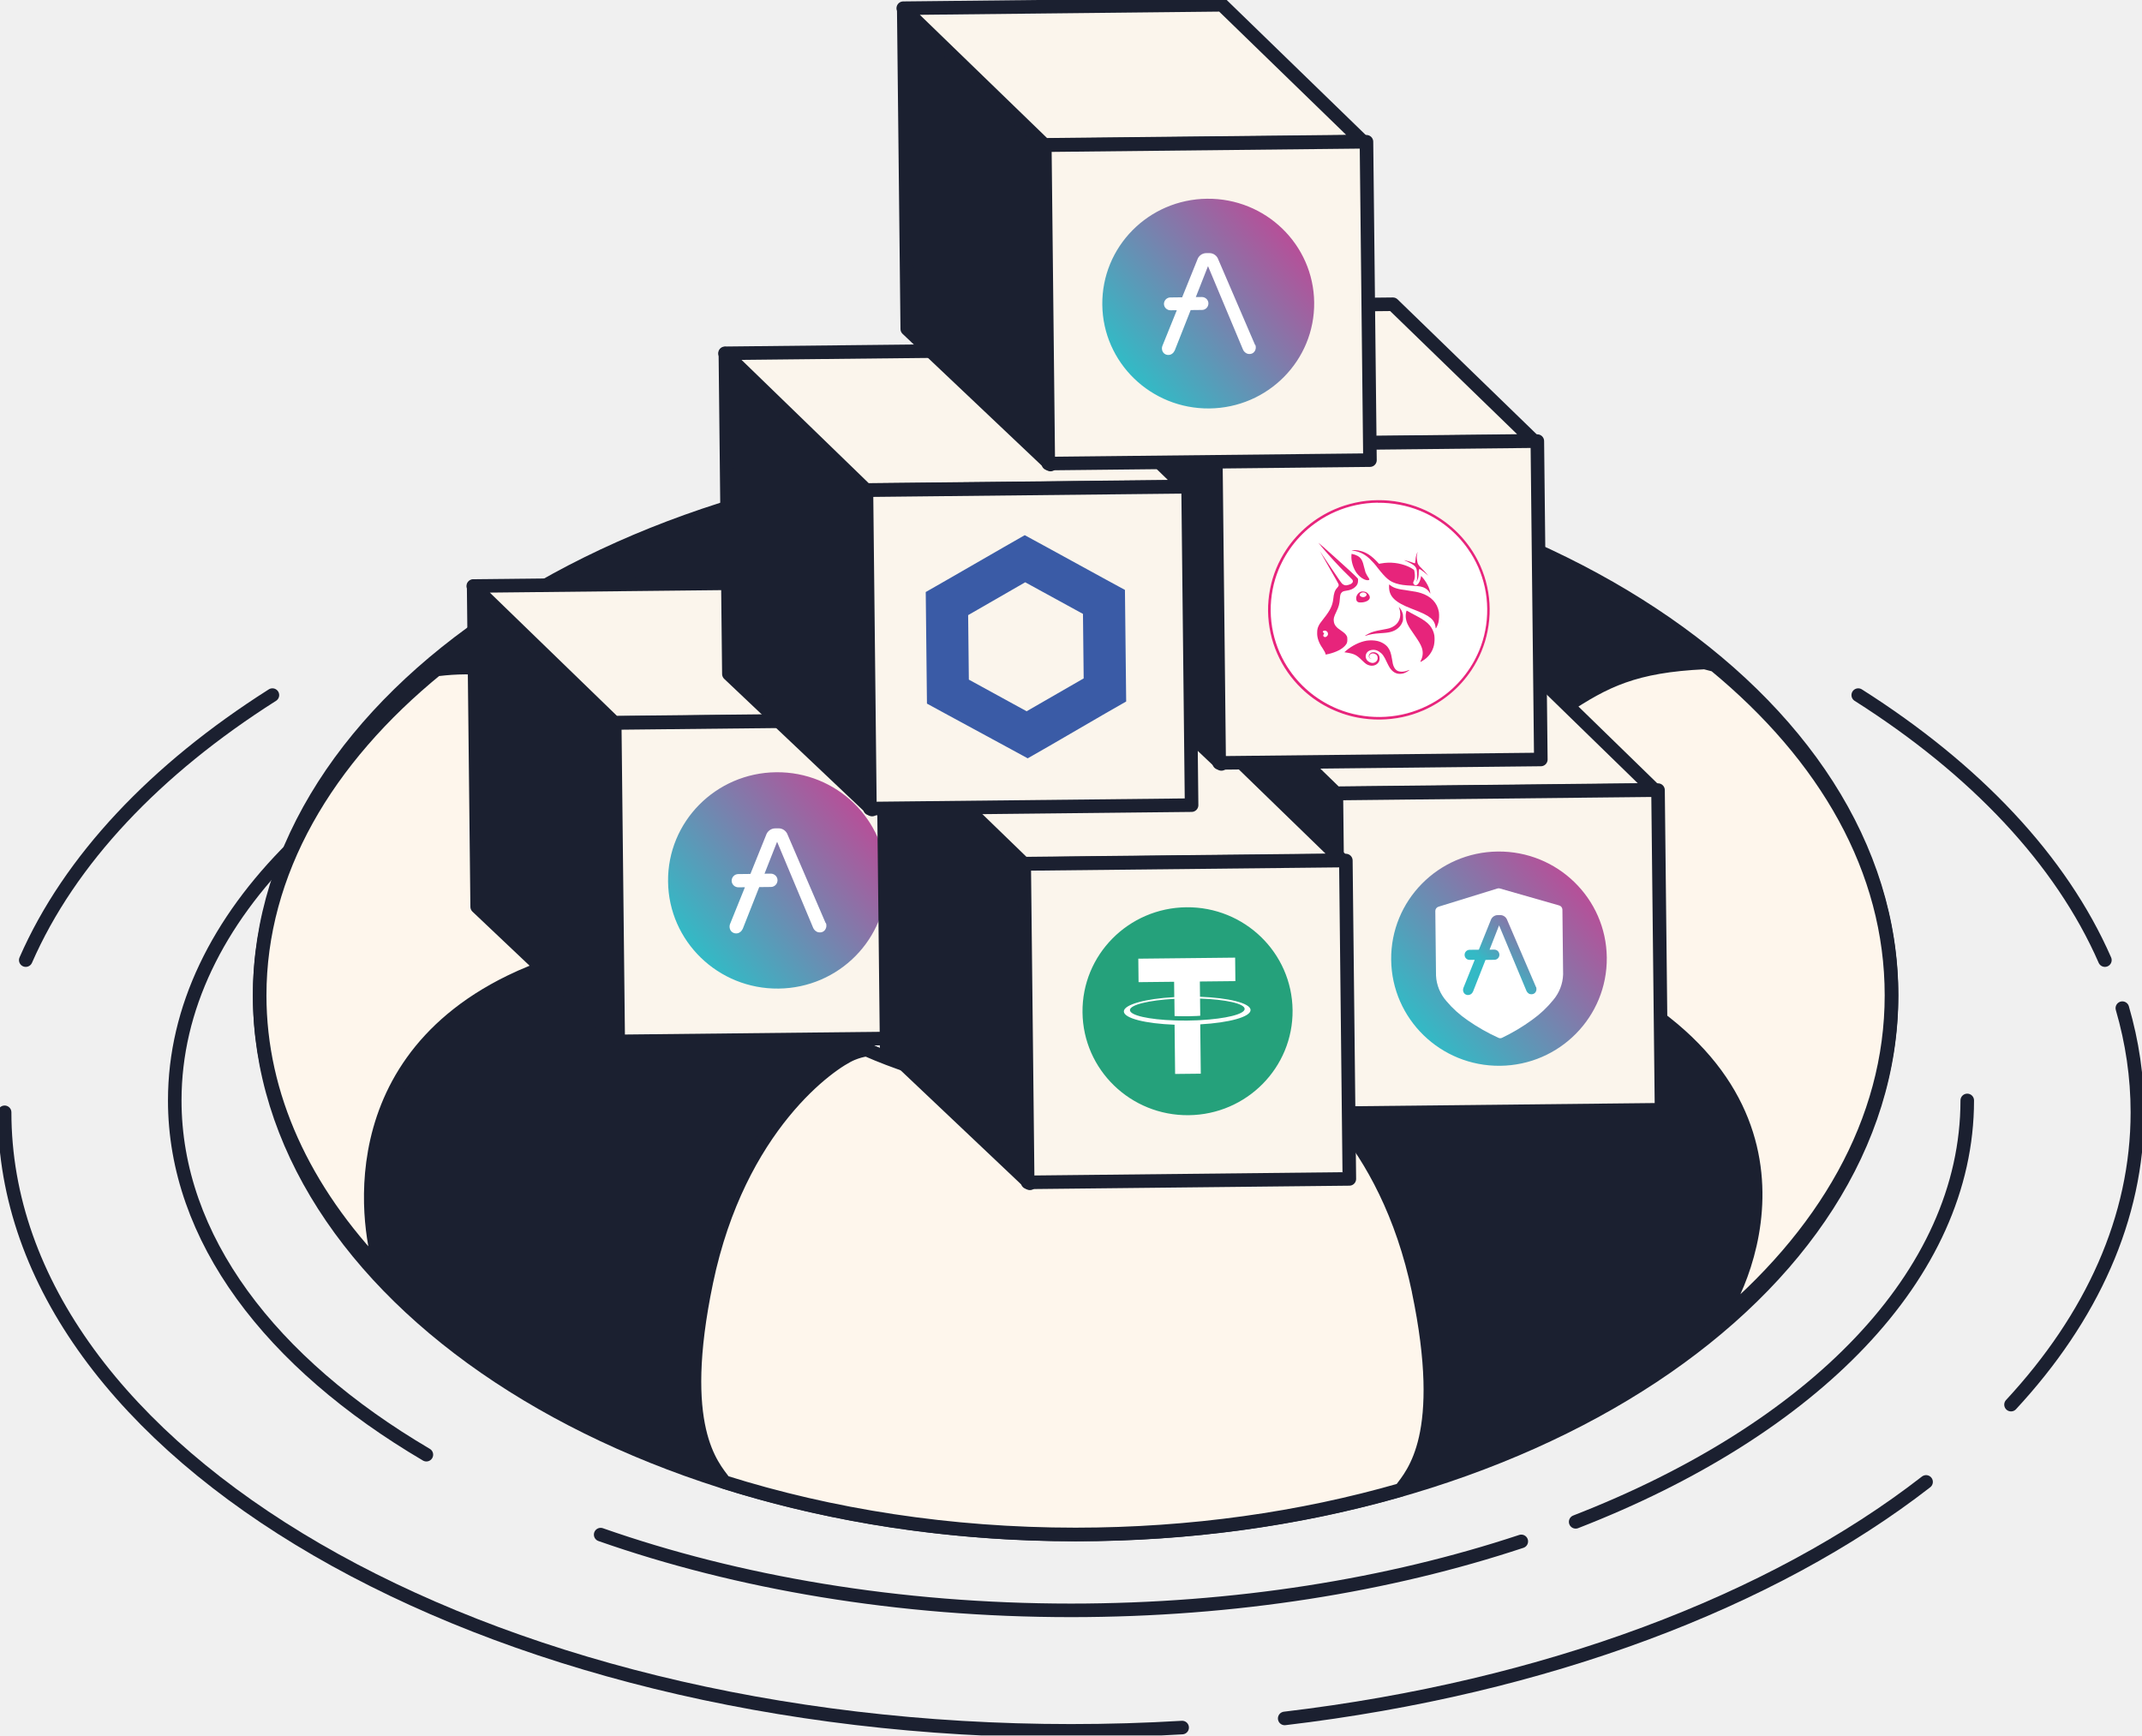
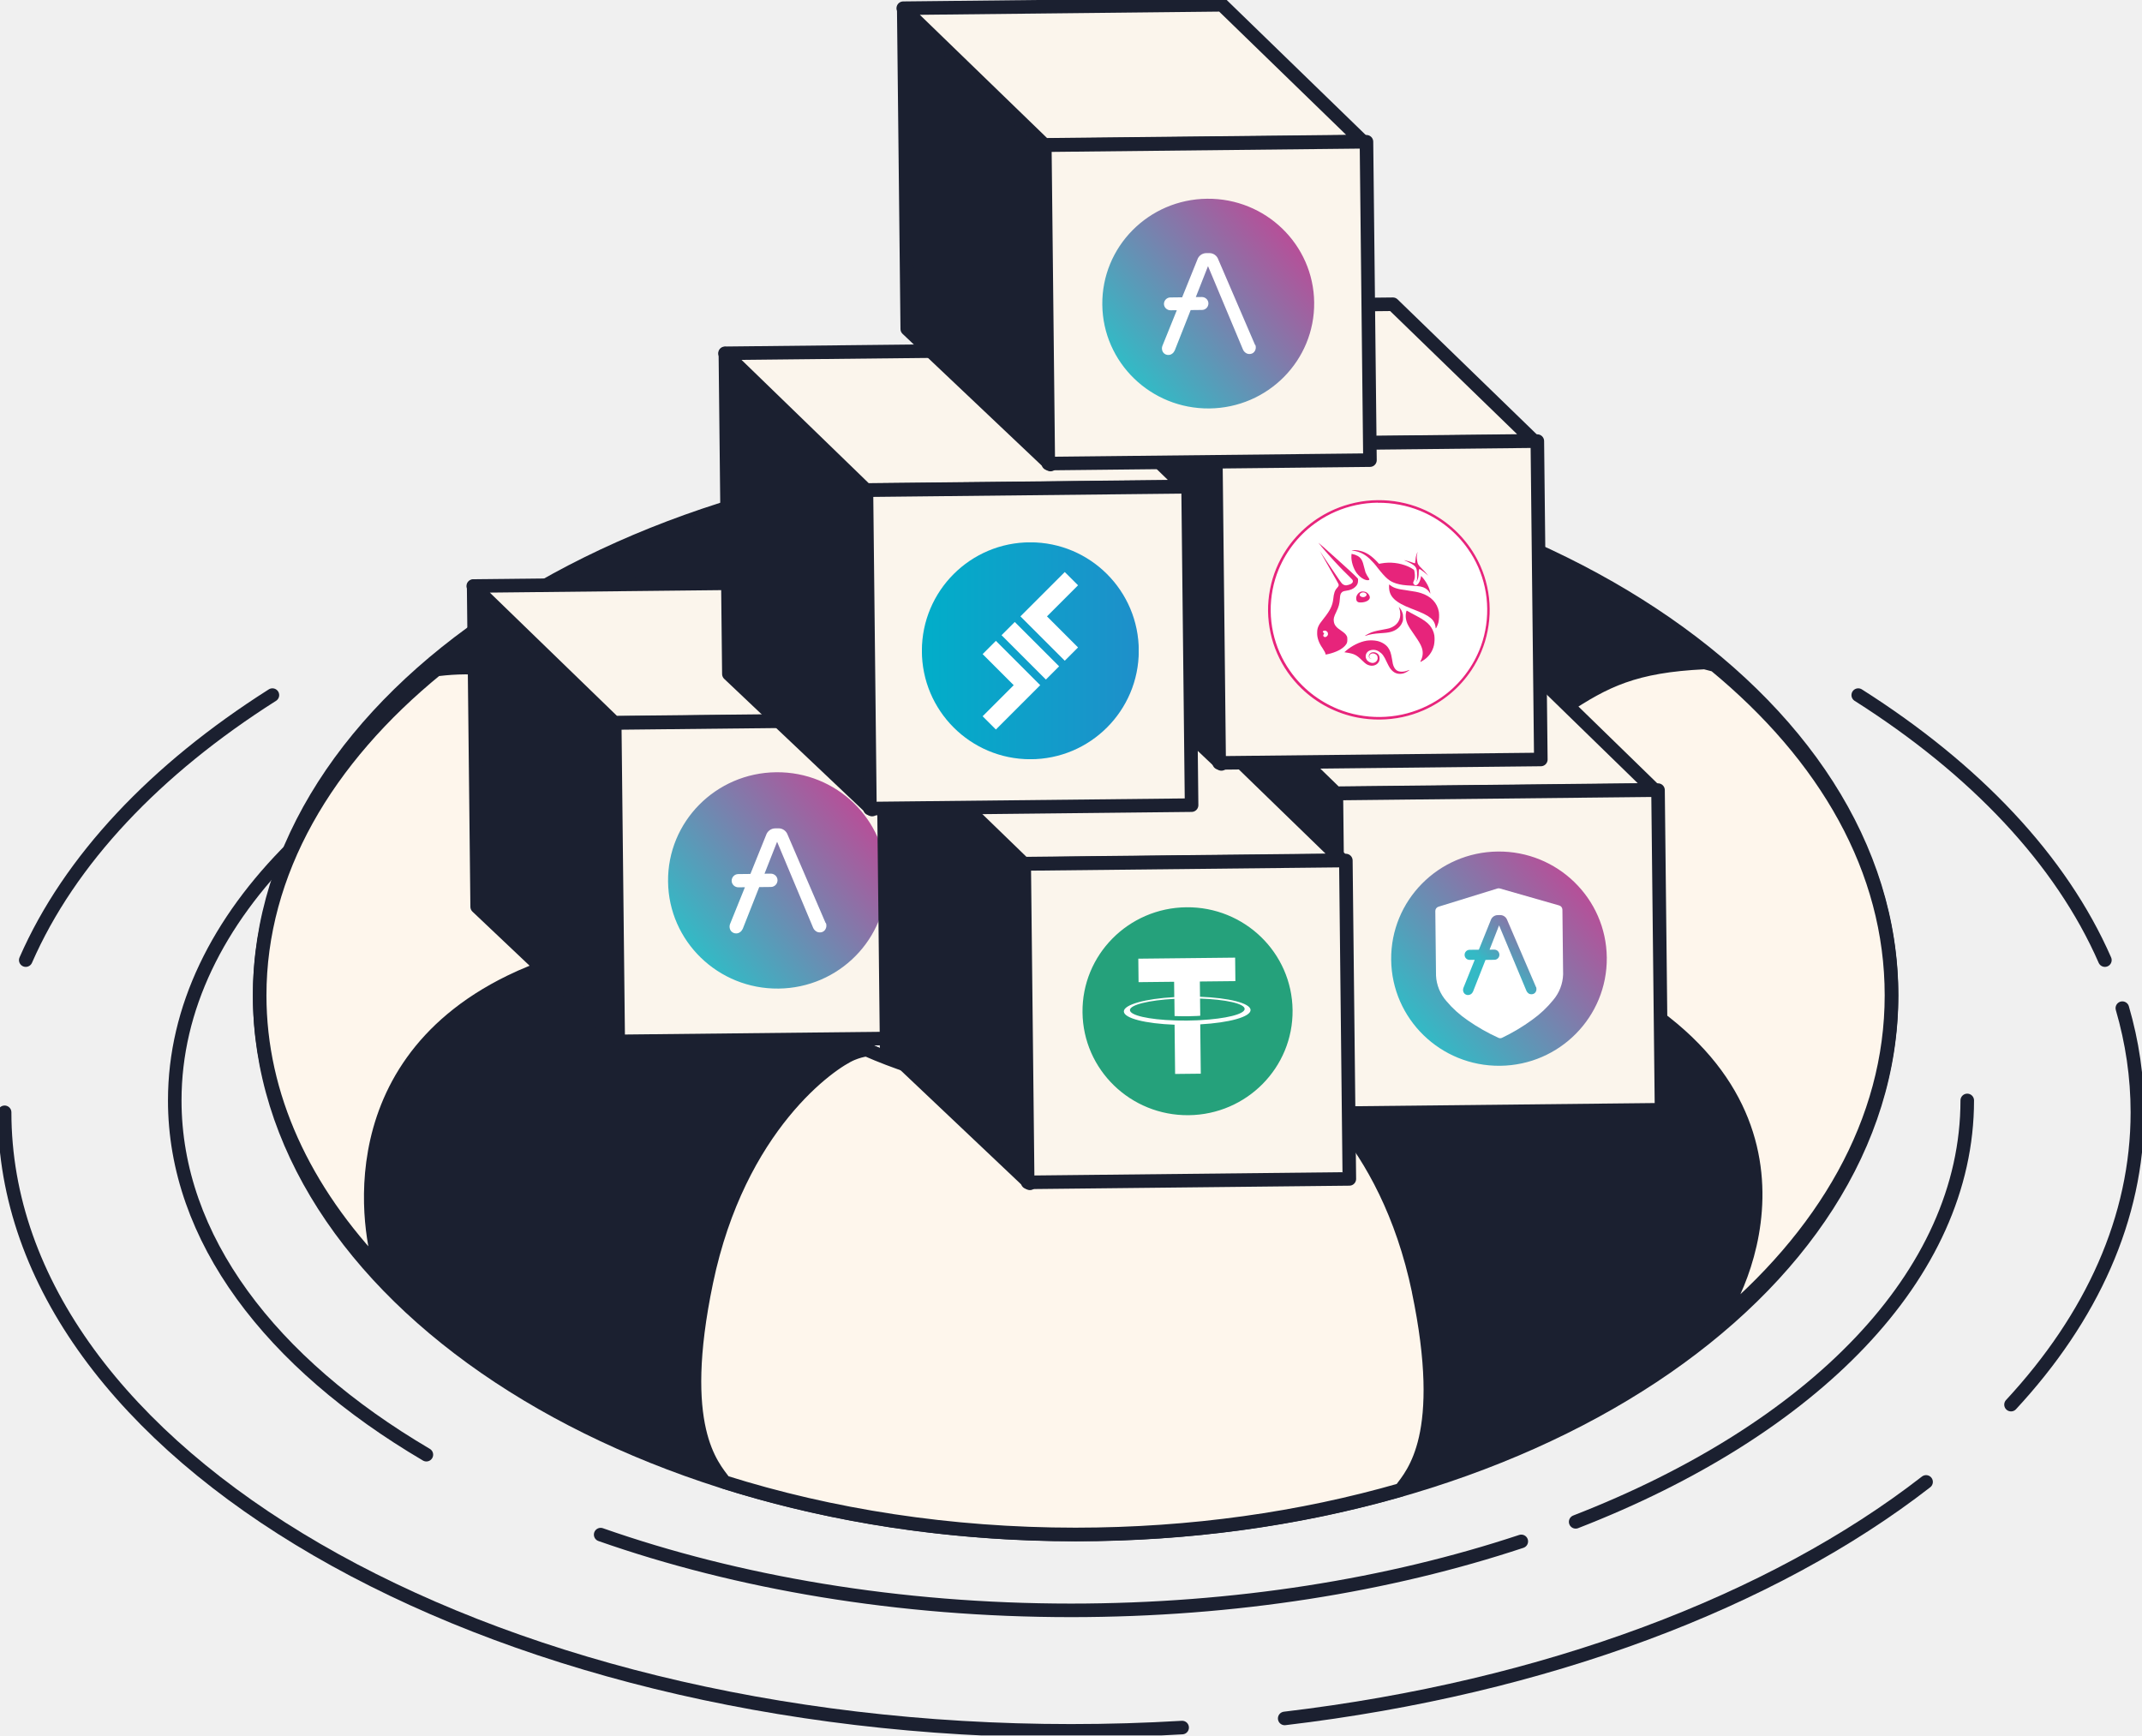
<svg xmlns="http://www.w3.org/2000/svg" width="158" height="128" viewBox="0 0 158 128" fill="none">
  <g clip-path="url(#clip0_130_876)">
    <path d="M87.198 127.421C84.502 127.582 81.765 127.663 79 127.663C35.558 127.663 0.341 107.241 0.341 82.041" stroke="#1B2030" stroke-linecap="round" stroke-linejoin="round" />
    <path d="M142.073 109.302C130.729 118.115 114.026 124.469 94.763 126.747" stroke="#1B2030" stroke-linecap="round" stroke-linejoin="round" />
    <path d="M156.55 74.359C157.278 76.859 157.66 79.426 157.66 82.041C157.66 89.837 154.289 97.181 148.338 103.602" stroke="#1B2030" stroke-linecap="round" stroke-linejoin="round" />
    <path d="M137.069 51.269C145.682 56.733 152.028 63.417 155.263 70.815" stroke="#1B2030" stroke-linecap="round" stroke-linejoin="round" />
    <path d="M20.094 51.269C11.48 56.733 5.134 63.417 1.9 70.815" stroke="#1B2030" stroke-linecap="round" stroke-linejoin="round" />
    <path d="M31.451 107.294C19.958 100.53 12.89 91.319 12.89 81.165C12.89 74.366 16.063 67.986 21.612 62.481" stroke="#1B2030" stroke-linecap="round" stroke-linejoin="round" />
    <path d="M112.215 113.689C102.458 116.923 91.107 118.776 79 118.776C66.274 118.776 54.392 116.727 44.307 113.19" stroke="#1B2030" stroke-linecap="round" stroke-linejoin="round" />
    <path d="M145.11 81.165C145.11 94.081 133.664 105.475 116.226 112.247" stroke="#1B2030" stroke-linecap="round" stroke-linejoin="round" />
    <path d="M79.341 33.649C46.098 33.649 19.154 51.451 19.154 73.416C19.154 95.382 46.098 113.183 79.341 113.183C112.583 113.183 139.527 95.382 139.527 73.416C139.527 51.451 112.583 33.649 79.341 33.649ZM79.341 80.632C66.389 80.632 55.897 73.942 55.897 70.822C55.897 67.703 66.396 61.012 79.341 61.012C92.285 61.012 102.785 67.682 102.785 70.822C102.785 73.672 92.285 80.632 79.341 80.632Z" fill="#1B2030" stroke="#1B2030" stroke-linecap="round" stroke-linejoin="round" />
    <path d="M66.083 45.265C70.141 52.421 69.256 61.066 68.82 62.285L68.711 62.535C71.905 61.611 75.514 61.012 79.347 61.012C82.486 61.012 85.475 61.409 88.213 62.043C87.77 59.678 87.375 51.747 91.161 45.063C93.79 40.434 97.957 37.645 100.687 36.216C94.055 34.552 86.858 33.642 79.34 33.642C71.306 33.642 63.645 34.687 56.639 36.573C59.287 37.934 63.468 40.657 66.083 45.265Z" fill="#FEF6EC" stroke="#1B2030" stroke-linecap="round" stroke-linejoin="round" />
    <path d="M37.621 72.419C46.166 68.242 55.447 70.04 55.447 70.04L55.651 70.007C55.924 69.205 56.046 67.918 55.604 65.863C54.617 61.281 46.718 54.631 43.96 52.684C41.202 50.736 37.859 48.702 32.31 49.369L32.269 49.315C24.043 56.005 19.154 64.354 19.154 73.416C19.154 80.848 22.443 87.802 28.163 93.751C27.516 92.195 24.261 78.955 37.621 72.419Z" fill="#FEF6EC" stroke="#1B2030" stroke-linecap="round" stroke-linejoin="round" />
    <path d="M104.643 95.227C102.253 83.772 95.499 79.117 93.967 78.49C93.517 78.308 93.102 78.214 92.734 78.166C88.935 79.595 84.325 80.626 79.341 80.626C73.437 80.626 68.044 79.231 63.918 77.418C63.591 77.466 63.23 77.56 62.842 77.722C61.303 78.355 54.508 83.031 52.104 94.546C49.857 105.307 52.526 108.083 53.438 109.316C61.283 111.789 70.06 113.177 79.334 113.177C87.859 113.177 95.975 112.004 103.322 109.889C104.242 108.655 106.856 105.866 104.637 95.22L104.643 95.227Z" fill="#FEF6EC" stroke="#1B2030" stroke-linecap="round" stroke-linejoin="round" />
    <path d="M126.501 49.059L125.745 48.863C120.543 49.106 118.384 50.211 115.381 52.199C112.549 54.072 104.058 61.564 103.07 66.287C102.614 68.471 102.764 69.811 103.057 70.627C105.495 69.926 113.407 69.677 119.535 73.214C135.4 82.364 128.006 96.251 126.256 97.976C134.563 91.211 139.52 82.688 139.52 73.416C139.52 64.145 134.658 55.79 126.494 49.059H126.501Z" fill="#FEF6EC" stroke="#1B2030" stroke-linecap="round" stroke-linejoin="round" />
    <path d="M98.572 58.532L88.168 48.414L88.428 72.137L98.995 82.179C98.995 82.179 98.57 58.296 98.572 58.532Z" fill="#1B2030" stroke="#1B2030" stroke-linecap="round" stroke-linejoin="round" />
    <path d="M122.023 58.256L98.541 58.506L88.134 48.392L111.637 48.142L122.023 58.256Z" fill="#FBF5EC" stroke="#1B2030" stroke-linecap="round" stroke-linejoin="round" />
    <path d="M122.301 58.277L98.574 58.53L98.833 82.105L122.559 81.853L122.301 58.277Z" fill="#FBF5EC" stroke="#1B2030" stroke-linecap="round" stroke-linejoin="round" />
    <path d="M110.655 78.61C115.047 78.563 118.568 74.988 118.521 70.624C118.473 66.26 114.874 62.761 110.482 62.807C106.09 62.854 102.569 66.43 102.617 70.793C102.665 75.157 106.264 78.657 110.655 78.61Z" fill="url(#paint0_linear_130_876)" />
    <path d="M115.013 66.785L110.635 65.532C110.573 65.513 110.505 65.513 110.451 65.534L106.101 66.879C105.965 66.922 105.872 67.051 105.873 67.193L105.925 71.962C105.96 72.659 106.233 73.319 106.695 73.842C107.15 74.385 107.687 74.866 108.277 75.266C108.983 75.759 109.744 76.191 110.531 76.548C110.613 76.587 110.715 76.586 110.796 76.545C111.575 76.171 112.319 75.73 113.022 75.215C113.603 74.803 114.122 74.311 114.572 73.758C115.022 73.225 115.28 72.559 115.3 71.862L115.248 67.093C115.246 66.951 115.149 66.824 115.013 66.785Z" fill="white" />
    <path d="M113.302 72.811L111.178 67.867C111.1 67.645 110.895 67.492 110.656 67.494L110.472 67.496C110.234 67.499 110.032 67.656 109.959 67.88L109.084 70.048L108.403 70.055C108.199 70.057 108.031 70.222 108.033 70.431C108.035 70.641 108.2 70.802 108.412 70.799L108.779 70.795L107.944 72.868C107.931 72.915 107.918 72.963 107.918 73.01C107.919 73.112 107.955 73.213 108.023 73.286C108.099 73.36 108.195 73.393 108.297 73.392C108.372 73.391 108.446 73.363 108.507 73.322C108.575 73.274 108.622 73.206 108.655 73.138L109.576 70.8L110.229 70.793C110.434 70.791 110.602 70.627 110.6 70.417C110.597 70.208 110.432 70.04 110.221 70.043L109.874 70.046L110.576 68.253L112.597 73.089C112.632 73.163 112.68 73.223 112.749 73.27C112.81 73.317 112.885 73.336 112.96 73.335C113.062 73.334 113.164 73.299 113.231 73.224C113.299 73.149 113.338 73.047 113.331 72.946C113.33 72.898 113.33 72.851 113.309 72.804L113.302 72.811Z" fill="url(#paint1_linear_130_876)" />
    <path d="M45.341 53.329L34.938 43.251L35.197 66.88L45.763 76.882C45.763 76.882 45.339 53.093 45.341 53.329Z" fill="#1B2030" stroke="#1B2030" stroke-linecap="round" stroke-linejoin="round" />
    <path d="M68.799 53.052L45.31 53.303L34.91 43.222L58.414 42.972L68.799 53.052Z" fill="#FBF5EC" stroke="#1B2030" stroke-linecap="round" stroke-linejoin="round" />
    <path d="M69.07 53.073L45.343 53.326L45.601 76.809L69.327 76.556L69.07 53.073Z" fill="#FBF5EC" stroke="#1B2030" stroke-linecap="round" stroke-linejoin="round" />
    <path d="M57.426 72.915C61.878 72.868 65.447 69.258 65.399 64.852C65.351 60.446 61.703 56.912 57.251 56.959C52.799 57.007 49.229 60.617 49.278 65.023C49.326 69.43 52.974 72.963 57.426 72.915Z" fill="url(#paint2_linear_130_876)" />
    <path d="M60.9 68.08L58.105 61.587C58.007 61.291 57.732 61.092 57.419 61.096L57.181 61.098C56.867 61.101 56.597 61.313 56.505 61.604L55.352 64.46L54.453 64.47C54.188 64.472 53.972 64.69 53.968 64.96C53.971 65.23 54.191 65.443 54.464 65.447L54.947 65.441L53.847 68.162C53.827 68.223 53.814 68.284 53.815 68.344C53.816 68.479 53.858 68.607 53.955 68.707C54.051 68.8 54.181 68.853 54.317 68.845C54.419 68.844 54.514 68.809 54.595 68.747C54.683 68.686 54.743 68.597 54.79 68.503L56.002 65.43L56.867 65.421C57.133 65.418 57.348 65.2 57.352 64.931L57.352 64.917C57.349 64.654 57.129 64.441 56.856 64.437L56.393 64.442L57.321 62.087L59.984 68.441C60.026 68.534 60.095 68.621 60.184 68.681C60.267 68.741 60.363 68.773 60.465 68.772C60.601 68.778 60.73 68.729 60.824 68.627C60.911 68.525 60.964 68.396 60.956 68.262C60.956 68.201 60.948 68.134 60.92 68.08L60.9 68.08Z" fill="white" />
    <path d="M75.546 63.726L65.143 53.648L65.401 77.277L75.967 87.279C75.967 87.279 75.543 63.49 75.546 63.726Z" fill="#1B2030" stroke="#1B2030" stroke-linecap="round" stroke-linejoin="round" />
    <path d="M98.997 63.45L75.514 63.7L65.108 53.619L88.611 53.369L98.997 63.45Z" fill="#FBF5EC" stroke="#1B2030" stroke-linecap="round" stroke-linejoin="round" />
    <path d="M99.274 63.471L75.548 63.723L75.805 87.206L99.531 86.953L99.274 63.471Z" fill="#FBF5EC" stroke="#1B2030" stroke-linecap="round" stroke-linejoin="round" />
    <path d="M87.68 82.254C91.959 82.209 95.39 78.739 95.344 74.504C95.297 70.269 91.791 66.873 87.512 66.918C83.233 66.964 79.802 70.434 79.849 74.669C79.895 78.904 83.401 82.3 87.68 82.254Z" fill="#25A17B" />
    <path fill-rule="evenodd" clip-rule="evenodd" d="M88.536 75.243C88.482 75.244 88.21 75.267 87.597 75.274C87.107 75.279 86.766 75.269 86.644 75.263C84.757 75.203 83.351 74.894 83.347 74.504C83.342 74.113 84.741 73.774 86.626 73.673L86.64 74.94C86.763 74.945 87.117 74.962 87.6 74.957C88.186 74.951 88.478 74.921 88.533 74.92L88.519 73.653C90.399 73.714 91.805 74.022 91.809 74.413C91.813 74.804 90.414 75.142 88.536 75.243ZM88.517 73.525L88.505 72.393L91.126 72.365L91.107 70.633L83.965 70.71L83.984 72.441L86.606 72.413L86.618 73.545C84.488 73.662 82.893 74.097 82.898 74.603C82.904 75.108 84.508 75.502 86.64 75.58L86.68 79.212L88.573 79.192L88.533 75.553C90.663 75.436 92.251 75.002 92.246 74.496C92.24 73.991 90.636 73.597 88.51 73.518" fill="white" />
    <path d="M89.67 32.79L79.267 22.712L79.525 46.342L90.091 56.344C90.091 56.344 89.667 32.554 89.67 32.79Z" fill="#1B2030" stroke="#1B2030" stroke-linecap="round" stroke-linejoin="round" />
    <path d="M113.128 32.514L89.645 32.764L79.239 22.69L102.742 22.44L113.128 32.514Z" fill="#FBF5EC" stroke="#1B2030" stroke-linecap="round" stroke-linejoin="round" />
    <path d="M113.398 32.535L89.672 32.788L89.929 56.27L113.656 56.017L113.398 32.535Z" fill="#FBF5EC" stroke="#1B2030" stroke-linecap="round" stroke-linejoin="round" />
    <path d="M101.798 53.073C106.314 53.025 109.935 49.363 109.886 44.894C109.837 40.424 106.136 36.84 101.621 36.888C97.105 36.936 93.484 40.599 93.533 45.068C93.582 49.537 97.282 53.122 101.798 53.073Z" fill="white" />
    <path d="M101.798 53.073C101.246 53.079 100.694 53.031 100.148 52.929C98.579 52.629 97.134 51.876 95.992 50.77C95.235 50.036 94.633 49.174 94.214 48.214C93.997 47.725 93.835 47.221 93.721 46.703C93.484 45.628 93.472 44.523 93.685 43.442C93.885 42.402 94.296 41.414 94.885 40.532C95.756 39.222 96.998 38.191 98.448 37.562C98.943 37.348 99.451 37.188 99.975 37.074C101.061 36.84 102.178 36.828 103.27 37.039C104.32 37.237 105.319 37.644 106.204 38.227C107.527 39.09 108.569 40.318 109.204 41.754C109.421 42.243 109.583 42.747 109.697 43.265C109.934 44.34 109.946 45.446 109.733 46.526C109.533 47.566 109.122 48.554 108.533 49.437C107.662 50.746 106.42 51.777 104.97 52.406C104.475 52.62 103.966 52.781 103.443 52.894C102.9 53.008 102.349 53.067 101.798 53.073ZM101.622 37.077C101.084 37.083 100.54 37.142 100.017 37.256C98.998 37.475 98.029 37.89 97.178 38.479C95.9 39.348 94.913 40.572 94.323 41.986C94.124 42.467 93.972 42.967 93.876 43.474C93.669 44.527 93.681 45.612 93.911 46.661C94.133 47.669 94.552 48.629 95.147 49.471C96.025 50.736 97.261 51.713 98.691 52.298C99.177 52.495 99.682 52.644 100.194 52.74C101.258 52.944 102.354 52.932 103.414 52.706C104.433 52.486 105.402 52.071 106.254 51.489C107.531 50.62 108.518 49.396 109.109 47.981C109.308 47.501 109.459 47.001 109.556 46.494C109.762 45.441 109.75 44.356 109.521 43.307C109.299 42.299 108.88 41.339 108.285 40.497C107.406 39.232 106.17 38.255 104.74 37.67C104.255 37.473 103.749 37.324 103.238 37.228C102.705 37.126 102.167 37.078 101.629 37.084L101.622 37.077Z" fill="#E7247B" />
    <path d="M99.816 40.614C99.687 40.595 99.68 40.595 99.741 40.581C99.938 40.565 100.129 40.577 100.32 40.629C100.764 40.725 101.169 40.99 101.603 41.458L101.72 41.584L101.883 41.556C102.549 41.434 103.231 41.514 103.853 41.777C104.011 41.843 104.161 41.929 104.299 42.029C104.32 42.083 104.334 42.143 104.341 42.197C104.385 42.48 104.367 42.702 104.281 42.865C104.234 42.953 104.234 42.98 104.262 43.06C104.297 43.121 104.359 43.167 104.434 43.166C104.577 43.165 104.731 42.934 104.802 42.61L104.828 42.481L104.883 42.542C105.2 42.889 105.45 43.365 105.495 43.701L105.51 43.789L105.454 43.708C105.378 43.588 105.275 43.481 105.151 43.401C104.939 43.269 104.72 43.224 104.134 43.197C103.603 43.175 103.303 43.131 103.002 43.04C102.497 42.884 102.236 42.664 101.628 41.895C101.448 41.648 101.241 41.421 101.021 41.208C100.643 40.861 100.273 40.683 99.803 40.614L99.816 40.614Z" fill="#E7247B" />
    <path d="M104.414 41.34C104.412 41.158 104.451 40.982 104.517 40.813C104.53 40.779 104.55 40.745 104.57 40.712C104.571 40.745 104.557 40.772 104.544 40.8C104.498 40.975 104.493 41.157 104.53 41.339C104.573 41.615 104.594 41.655 104.89 41.948C105.028 42.088 105.193 42.262 105.249 42.335L105.352 42.469L105.249 42.369C105.091 42.229 104.926 42.103 104.755 41.99C104.713 41.97 104.707 41.97 104.68 41.991C104.653 42.018 104.653 42.052 104.648 42.227C104.651 42.497 104.612 42.672 104.519 42.849C104.472 42.943 104.465 42.923 104.505 42.815C104.538 42.734 104.538 42.7 104.535 42.437C104.529 41.912 104.466 41.784 104.089 41.566C103.994 41.513 103.836 41.434 103.74 41.394C103.679 41.375 103.624 41.348 103.569 41.315C103.747 41.347 103.917 41.399 104.088 41.458C104.307 41.537 104.341 41.55 104.368 41.536C104.389 41.536 104.395 41.482 104.4 41.327L104.414 41.34Z" fill="#E7247B" />
    <path d="M100.087 42.289C99.824 41.935 99.655 41.391 99.684 40.98L99.696 40.852L99.758 40.864C99.894 40.89 100.031 40.942 100.154 41.008C100.401 41.154 100.512 41.348 100.626 41.852C100.662 42 100.705 42.168 100.726 42.222C100.796 42.376 100.879 42.524 100.976 42.657C101.045 42.758 100.998 42.806 100.848 42.794C100.616 42.776 100.301 42.564 100.093 42.289L100.087 42.289Z" fill="#E7247B" />
    <path d="M104.133 44.901C102.909 44.429 102.468 44.009 102.46 43.294C102.46 43.234 102.459 43.166 102.465 43.106C102.499 43.126 102.54 43.152 102.568 43.179C102.815 43.372 103.095 43.456 103.866 43.556C104.316 43.618 104.575 43.67 104.807 43.741C105.559 43.976 106.021 44.47 106.137 45.142C106.167 45.398 106.156 45.654 106.104 45.904C106.065 46.06 105.946 46.337 105.912 46.344C105.905 46.345 105.891 46.311 105.891 46.264C105.867 45.995 105.735 45.747 105.522 45.58C105.275 45.374 104.939 45.209 104.119 44.894L104.133 44.901Z" fill="#E7247B" />
    <path d="M103.277 45.112C103.262 45.025 103.241 44.944 103.212 44.857L103.177 44.763L103.239 44.83C103.329 44.93 103.398 45.05 103.441 45.185C103.483 45.299 103.49 45.332 103.492 45.521C103.494 45.703 103.495 45.743 103.455 45.852C103.402 46.007 103.315 46.143 103.201 46.259C102.978 46.484 102.694 46.615 102.279 46.666C102.204 46.674 102 46.696 101.81 46.705C101.347 46.737 101.041 46.787 100.763 46.885C100.736 46.898 100.709 46.905 100.682 46.906C100.668 46.892 100.857 46.782 101.013 46.707C101.23 46.603 101.447 46.54 101.93 46.454C102.167 46.411 102.419 46.361 102.48 46.341C103.07 46.152 103.371 45.684 103.27 45.112L103.277 45.112Z" fill="#E7247B" />
    <path d="M103.853 46.09C103.686 45.748 103.648 45.411 103.733 45.1C103.739 45.067 103.759 45.039 103.766 45.039C103.794 45.053 103.828 45.066 103.855 45.086C103.931 45.132 104.081 45.218 104.485 45.429C104.985 45.694 105.273 45.899 105.467 46.133C105.639 46.347 105.758 46.595 105.801 46.864C105.831 47.106 105.82 47.349 105.775 47.586C105.665 48.085 105.343 48.513 104.896 48.761C104.856 48.788 104.808 48.809 104.768 48.823C104.781 48.775 104.794 48.728 104.821 48.687C104.967 48.389 104.984 48.052 104.865 47.743C104.794 47.542 104.649 47.288 104.358 46.873C104.019 46.384 103.936 46.257 103.853 46.083L103.853 46.09Z" fill="#E7247B" />
    <path d="M99.284 47.998C99.736 47.616 100.291 47.341 100.808 47.254C101.073 47.218 101.338 47.222 101.605 47.279C101.932 47.357 102.227 47.542 102.386 47.763C102.538 47.977 102.602 48.165 102.674 48.589C102.703 48.757 102.732 48.919 102.74 48.959C102.79 49.174 102.894 49.349 103.01 49.435C103.203 49.574 103.536 49.578 103.862 49.446C103.896 49.432 103.93 49.418 103.97 49.411C103.984 49.425 103.822 49.534 103.707 49.589C103.571 49.665 103.422 49.7 103.265 49.702C102.966 49.705 102.719 49.559 102.511 49.251C102.435 49.124 102.366 48.99 102.303 48.856C102.079 48.366 101.969 48.219 101.715 48.053C101.503 47.914 101.23 47.89 101 47.994C100.769 48.104 100.67 48.381 100.782 48.609C100.803 48.65 100.823 48.683 100.851 48.716C100.947 48.81 101.071 48.876 101.2 48.895C101.405 48.919 101.594 48.776 101.619 48.573C101.619 48.553 101.618 48.54 101.618 48.52C101.617 48.371 101.561 48.291 101.411 48.225C101.212 48.14 101.002 48.243 101.004 48.425C101.005 48.499 101.047 48.566 101.122 48.585C101.177 48.605 101.177 48.612 101.136 48.599C100.951 48.56 100.908 48.345 101.056 48.202C101.231 48.025 101.593 48.102 101.718 48.336C101.774 48.471 101.776 48.612 101.736 48.747C101.637 49.011 101.339 49.156 101.039 49.085C100.834 49.033 100.752 48.98 100.497 48.734C100.063 48.3 99.892 48.214 99.278 48.126L99.162 48.107L99.297 47.991L99.284 47.998Z" fill="#E7247B" />
    <path fill-rule="evenodd" clip-rule="evenodd" d="M97.463 40.303C98.919 42.012 99.633 42.598 99.743 42.745C99.833 42.865 99.8 42.98 99.652 43.069C99.543 43.124 99.421 43.159 99.299 43.174C99.19 43.175 99.081 43.129 98.998 43.049C98.936 42.996 98.701 42.648 98.147 41.825C97.725 41.189 97.372 40.667 97.359 40.654C97.359 40.654 97.606 41.09 98.101 41.96C98.58 42.791 98.747 43.086 98.747 43.126C98.748 43.207 98.728 43.248 98.627 43.363C98.459 43.547 98.386 43.757 98.344 44.188C98.287 44.667 98.121 45.013 97.658 45.597C97.389 45.944 97.343 46.005 97.276 46.14C97.196 46.289 97.157 46.458 97.159 46.627C97.147 46.829 97.177 47.031 97.247 47.225C97.317 47.427 97.421 47.621 97.546 47.795C97.691 48.016 97.775 48.177 97.775 48.237C97.776 48.291 97.783 48.291 98.007 48.235C98.536 48.108 98.97 47.895 99.205 47.636C99.353 47.473 99.386 47.385 99.384 47.169C99.382 47.028 99.382 46.994 99.34 46.913C99.277 46.779 99.16 46.673 98.907 46.5C98.571 46.282 98.426 46.101 98.389 45.852C98.353 45.65 98.385 45.502 98.572 45.123C98.758 44.723 98.804 44.554 98.833 44.156C98.851 43.9 98.877 43.798 98.951 43.717C99.025 43.628 99.099 43.601 99.29 43.572C99.602 43.528 99.806 43.445 99.967 43.288C100.102 43.179 100.175 43.017 100.173 42.841L100.172 42.7L100.096 42.606C99.8 42.279 97.27 40.028 97.249 40.029C97.249 40.029 97.339 40.149 97.463 40.289L97.463 40.303ZM97.924 46.875C97.991 46.759 97.955 46.618 97.838 46.545C97.736 46.479 97.573 46.514 97.574 46.602C97.574 46.629 97.588 46.649 97.622 46.662C97.677 46.689 97.684 46.722 97.637 46.79C97.59 46.858 97.598 46.919 97.653 46.958C97.735 47.025 97.857 46.983 97.917 46.875L97.924 46.875Z" fill="#E7247B" />
    <path fill-rule="evenodd" clip-rule="evenodd" d="M100.38 43.641C100.218 43.703 100.096 43.839 100.051 44.008C100.025 44.109 100.04 44.278 100.081 44.331C100.151 44.418 100.212 44.438 100.382 44.436C100.716 44.432 101.007 44.288 101.039 44.105C101.065 43.957 100.933 43.756 100.755 43.67C100.632 43.624 100.503 43.612 100.373 43.641L100.38 43.641ZM100.778 43.94C100.832 43.865 100.804 43.785 100.715 43.738C100.544 43.639 100.293 43.722 100.294 43.884C100.295 43.965 100.426 44.045 100.548 44.043C100.637 44.042 100.718 44.008 100.772 43.947L100.778 43.94Z" fill="#E7247B" />
    <path d="M63.909 36.158L53.506 26.08L53.764 49.709L64.33 59.711C64.33 59.711 63.906 35.922 63.909 36.158Z" fill="#1B2030" stroke="#1B2030" stroke-linecap="round" stroke-linejoin="round" />
    <path d="M87.367 35.889L63.878 36.139L53.478 26.058L76.981 25.808L87.367 35.889Z" fill="#FBF5EC" stroke="#1B2030" stroke-linecap="round" stroke-linejoin="round" />
    <path d="M87.637 35.903L63.911 36.156L64.168 59.638L87.895 59.385L87.637 35.903Z" fill="#FBF5EC" stroke="#1B2030" stroke-linecap="round" stroke-linejoin="round" />
-     <path d="M75.584 39.475L74.039 40.359L69.83 42.783L68.285 43.667L68.375 51.896L69.939 52.748L74.242 55.081L75.806 55.932L77.352 55.048L81.525 52.625L83.07 51.74L82.979 43.511L81.415 42.66L77.154 40.326L75.59 39.474L75.584 39.475ZM71.465 50.127L71.413 45.37L75.622 42.947L79.883 45.28L79.935 50.037L75.727 52.461L71.465 50.127Z" fill="#3A5BA6" />
    <path d="M77.066 10.711L66.663 0.633L66.922 24.262L77.487 34.264C77.487 34.264 77.064 10.475 77.066 10.711Z" fill="#1B2030" stroke="#1B2030" stroke-linecap="round" stroke-linejoin="round" />
    <path d="M100.517 10.435L77.035 10.685L66.628 0.605L90.132 0.354L100.517 10.435Z" fill="#FBF5EC" stroke="#1B2030" stroke-linecap="round" stroke-linejoin="round" />
    <path d="M100.794 10.456L77.068 10.709L77.325 34.191L101.052 33.938L100.794 10.456Z" fill="#FBF5EC" stroke="#1B2030" stroke-linecap="round" stroke-linejoin="round" />
    <path d="M89.208 30.126C93.523 30.08 96.984 26.58 96.937 22.309C96.89 18.038 93.354 14.613 89.038 14.659C84.723 14.704 81.262 18.204 81.309 22.476C81.356 26.747 84.892 30.172 89.208 30.126Z" fill="url(#paint3_linear_130_876)" />
    <path d="M92.576 25.439L89.867 19.144C89.771 18.858 89.505 18.665 89.201 18.668L88.97 18.67C88.667 18.674 88.405 18.879 88.316 19.161L87.198 21.929L86.326 21.939C86.069 21.942 85.86 22.153 85.856 22.414C85.859 22.675 86.073 22.882 86.337 22.886L86.805 22.881L85.739 25.518C85.719 25.577 85.707 25.636 85.707 25.695C85.709 25.826 85.75 25.949 85.843 26.046C85.937 26.137 86.063 26.188 86.195 26.18C86.294 26.179 86.386 26.145 86.464 26.085C86.549 26.026 86.608 25.94 86.653 25.848L87.828 22.87L88.666 22.861C88.924 22.858 89.133 22.647 89.136 22.386L89.136 22.373C89.133 22.118 88.92 21.911 88.656 21.907L88.207 21.912L89.106 19.629L91.688 25.788C91.729 25.879 91.796 25.963 91.882 26.021C91.962 26.079 92.055 26.111 92.154 26.11C92.286 26.115 92.411 26.068 92.502 25.969C92.587 25.87 92.638 25.745 92.63 25.615C92.63 25.556 92.622 25.491 92.596 25.439L92.576 25.439Z" fill="white" />
+     <g clip-path="url(#clip1_130_876)">
+       <mask id="mask0_130_876" style="mask-type:luminance" maskUnits="userSpaceOnUse" x="68" y="40" width="16" height="16">
+         <path d="M84 40H68V56H84V40Z" fill="white" />
+       </mask>
+       <g mask="url(#mask0_130_876)">
+         <path d="M76 56C80.418 56 84 52.418 84 48C84 43.582 80.418 40 76 40C71.582 40 68 43.582 68 48C68 52.418 71.582 56 76 56Z" fill="url(#paint4_linear_130_876)" />
+         <path d="M79.519 43.17L78.54 42.192L75.27 45.462L78.54 48.733L79.519 47.754L77.228 45.462L79.519 43.17ZM76.73 50.538L73.46 47.267L72.481 48.246L74.773 50.538L72.481 52.83L73.46 53.808L76.73 50.538ZM74.852 45.876L78.123 49.147L77.148 50.122L73.877 46.851L74.852 45.876Z" fill="white" />
+       </g>
+     </g>
  </g>
  <defs>
    <linearGradient id="paint0_linear_130_876" x1="116.403" y1="65.694" x2="104.73" y2="75.838" gradientUnits="userSpaceOnUse">
      <stop stop-color="#B45199" />
      <stop offset="1" stop-color="#34B9C5" />
    </linearGradient>
    <linearGradient id="paint1_linear_130_876" x1="116.175" y1="69.576" x2="112.418" y2="73.676" gradientUnits="userSpaceOnUse">
      <stop stop-color="#B45199" />
      <stop offset="1" stop-color="#34B9C5" />
    </linearGradient>
    <linearGradient id="paint2_linear_130_876" x1="63.364" y1="59.947" x2="51.484" y2="70.062" gradientUnits="userSpaceOnUse">
      <stop stop-color="#B45199" />
      <stop offset="1" stop-color="#34B9C5" />
    </linearGradient>
    <linearGradient id="paint3_linear_130_876" x1="94.846" y1="17.549" x2="83.488" y2="27.351" gradientUnits="userSpaceOnUse">
      <stop stop-color="#B45199" />
      <stop offset="1" stop-color="#34B9C5" />
    </linearGradient>
+     <linearGradient id="paint4_linear_130_876" x1="68" y1="48" x2="84" y2="48" gradientUnits="userSpaceOnUse">
+       <stop stop-color="#01AEC9" />
+       <stop offset="1" stop-color="#1E8FCA" />
+     </linearGradient>
    <clipPath id="clip0_130_876">
      <rect width="158" height="128" fill="white" />
    </clipPath>
+     <clipPath id="clip1_130_876">
+       <rect width="16" height="16" fill="white" transform="translate(68 40)" />
+     </clipPath>
  </defs>
</svg>
